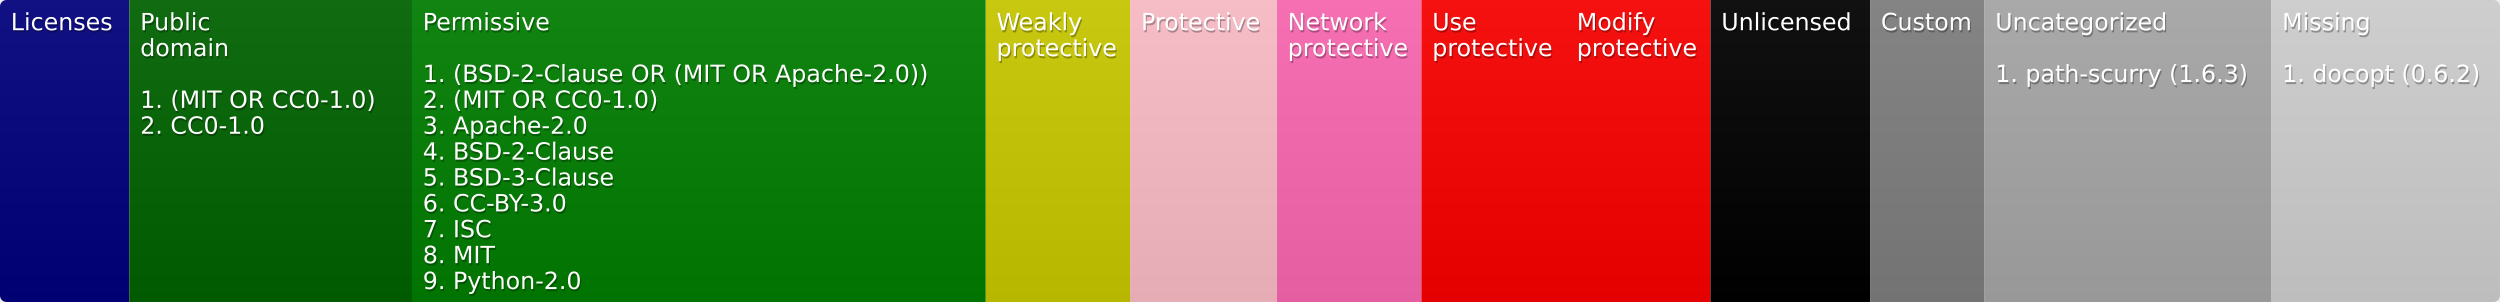
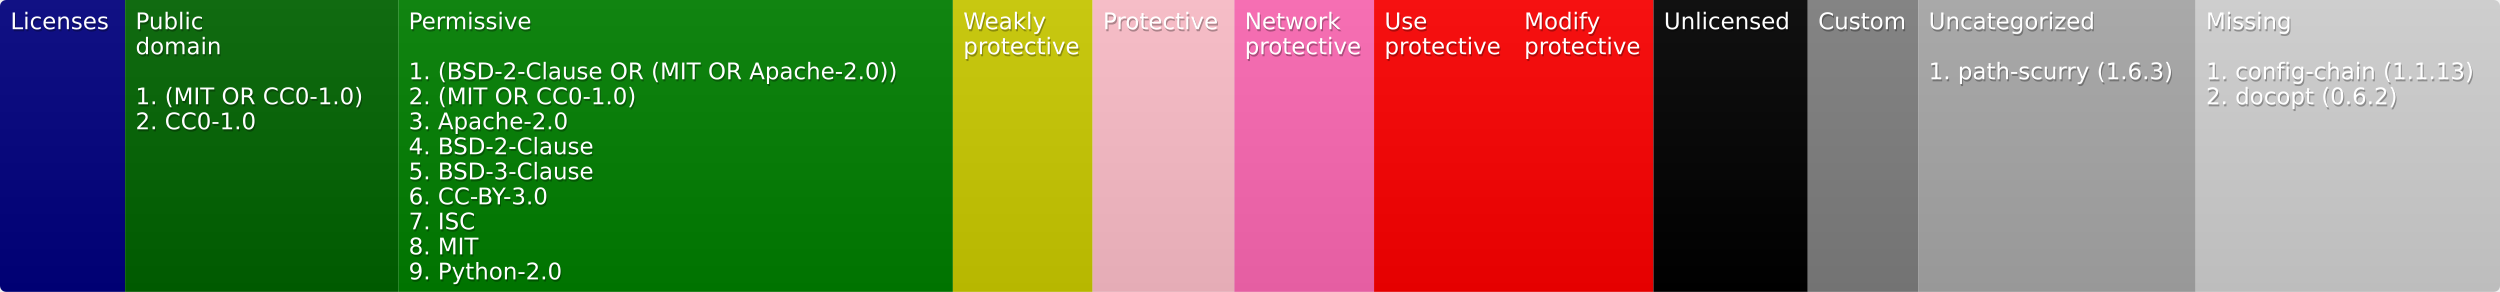
- <svg xmlns="http://www.w3.org/2000/svg" width="1159" height="140">
+ <svg xmlns="http://www.w3.org/2000/svg" width="1199" height="140">
  <defs>
    <style>text{font-size:11px;font-family:Verdana,DejaVu Sans,Geneva,sans-serif}text.shadow{fill:#010101;fill-opacity:.3}text.high{fill:#fff}</style>
    <linearGradient id="smooth" x2="0" y2="100%">
      <stop offset="0" stop-color="#aaa" stop-opacity=".1" />
      <stop offset="1" stop-opacity=".1" />
    </linearGradient>
    <mask id="round">
      <rect width="100%" height="100%" rx="3" fill="#fff" />
    </mask>
  </defs>
  <g id="bg" mask="url(#round)">
    <path fill="navy" d="M0 0h60v140H0z" />
    <path fill="#006400" d="M60 0h131v140H60z" />
    <path fill="green" d="M191 0h266v140H191z" />
    <path fill="#cc0" d="M457 0h67v140h-67z" />
    <path fill="pink" d="M524 0h68v140h-68z" />
    <path fill="#ff69b4" d="M592 0h67v140h-67z" />
    <path fill="red" d="M659 0h67v140h-67zM726 0h67v140h-67z" />
    <path d="M793 0h74v140h-74z" />
    <path fill="gray" d="M867 0h53v140h-53z" />
    <path fill="#a9a9a9" d="M920 0h133v140H920z" />
-     <path fill="#d3d3d3" d="M1053 0h106v140h-106z" />
-     <path fill="url(#smooth)" d="M0 0h1159v140H0z" />
+     <path fill="#d3d3d3" d="M1053 0h146v140h-146z" />
+     <path fill="url(#smooth)" d="M0 0h1199v140H0z" />
  </g>
  <g id="fg">
    <text class="shadow" x="5.5" y="15">Licenses</text>
    <text class="high" x="5" y="14">Licenses</text>
    <text class="shadow" x="65.5" y="15">Public</text>
    <text class="high" x="65" y="14">Public</text>
    <text class="shadow" x="65.5" y="27">domain</text>
    <text class="high" x="65" y="26">domain</text>
    <text class="shadow" x="65.5" y="51">1. (MIT OR CC0-1.0)</text>
    <text class="high" x="65" y="50">1. (MIT OR CC0-1.0)</text>
    <text class="shadow" x="65.5" y="63">2. CC0-1.0</text>
    <text class="high" x="65" y="62">2. CC0-1.0</text>
    <text class="shadow" x="196.5" y="15">Permissive</text>
    <text class="high" x="196" y="14">Permissive</text>
    <text class="shadow" x="196.5" y="39">1. (BSD-2-Clause OR (MIT OR Apache-2.0))</text>
    <text class="high" x="196" y="38">1. (BSD-2-Clause OR (MIT OR Apache-2.0))</text>
    <text class="shadow" x="196.5" y="51">2. (MIT OR CC0-1.0)</text>
    <text class="high" x="196" y="50">2. (MIT OR CC0-1.0)</text>
    <text class="shadow" x="196.5" y="63">3. Apache-2.0</text>
    <text class="high" x="196" y="62">3. Apache-2.0</text>
    <text class="shadow" x="196.5" y="75">4. BSD-2-Clause</text>
    <text class="high" x="196" y="74">4. BSD-2-Clause</text>
    <text class="shadow" x="196.5" y="87">5. BSD-3-Clause</text>
    <text class="high" x="196" y="86">5. BSD-3-Clause</text>
    <text class="shadow" x="196.5" y="99">6. CC-BY-3.0</text>
    <text class="high" x="196" y="98">6. CC-BY-3.0</text>
    <text class="shadow" x="196.5" y="111">7. ISC</text>
    <text class="high" x="196" y="110">7. ISC</text>
    <text class="shadow" x="196.5" y="123">8. MIT</text>
    <text class="high" x="196" y="122">8. MIT</text>
    <text class="shadow" x="196.5" y="135">9. Python-2.0</text>
    <text class="high" x="196" y="134">9. Python-2.0</text>
    <text class="shadow" x="462.5" y="15">Weakly</text>
    <text class="high" x="462" y="14">Weakly</text>
    <text class="shadow" x="462.5" y="27">protective</text>
    <text class="high" x="462" y="26">protective</text>
    <text class="shadow" x="529.5" y="15">Protective</text>
    <text class="high" x="529" y="14">Protective</text>
    <text class="shadow" x="597.5" y="15">Network</text>
    <text class="high" x="597" y="14">Network</text>
    <text class="shadow" x="597.5" y="27">protective</text>
    <text class="high" x="597" y="26">protective</text>
    <text class="shadow" x="664.5" y="15">Use</text>
    <text class="high" x="664" y="14">Use</text>
    <text class="shadow" x="664.5" y="27">protective</text>
    <text class="high" x="664" y="26">protective</text>
    <text class="shadow" x="731.5" y="15">Modify</text>
    <text class="high" x="731" y="14">Modify</text>
    <text class="shadow" x="731.5" y="27">protective</text>
    <text class="high" x="731" y="26">protective</text>
    <text class="shadow" x="798.5" y="15">Unlicensed</text>
    <text class="high" x="798" y="14">Unlicensed</text>
    <text class="shadow" x="872.5" y="15">Custom</text>
    <text class="high" x="872" y="14">Custom</text>
    <text class="shadow" x="925.5" y="15">Uncategorized</text>
    <text class="high" x="925" y="14">Uncategorized</text>
    <text class="shadow" x="925.5" y="39">1. path-scurry (1.6.3)</text>
    <text class="high" x="925" y="38">1. path-scurry (1.6.3)</text>
    <text class="shadow" x="1058.5" y="15">Missing</text>
    <text class="high" x="1058" y="14">Missing</text>
-     <text class="shadow" x="1058.5" y="39">1. docopt (0.6.2)</text>
-     <text class="high" x="1058" y="38">1. docopt (0.6.2)</text>
+     <text class="shadow" x="1058.5" y="39">1. config-chain (1.1.13)</text>
+     <text class="high" x="1058" y="38">1. config-chain (1.1.13)</text>
+     <text class="shadow" x="1058.5" y="51">2. docopt (0.6.2)</text>
+     <text class="high" x="1058" y="50">2. docopt (0.6.2)</text>
  </g>
</svg>
